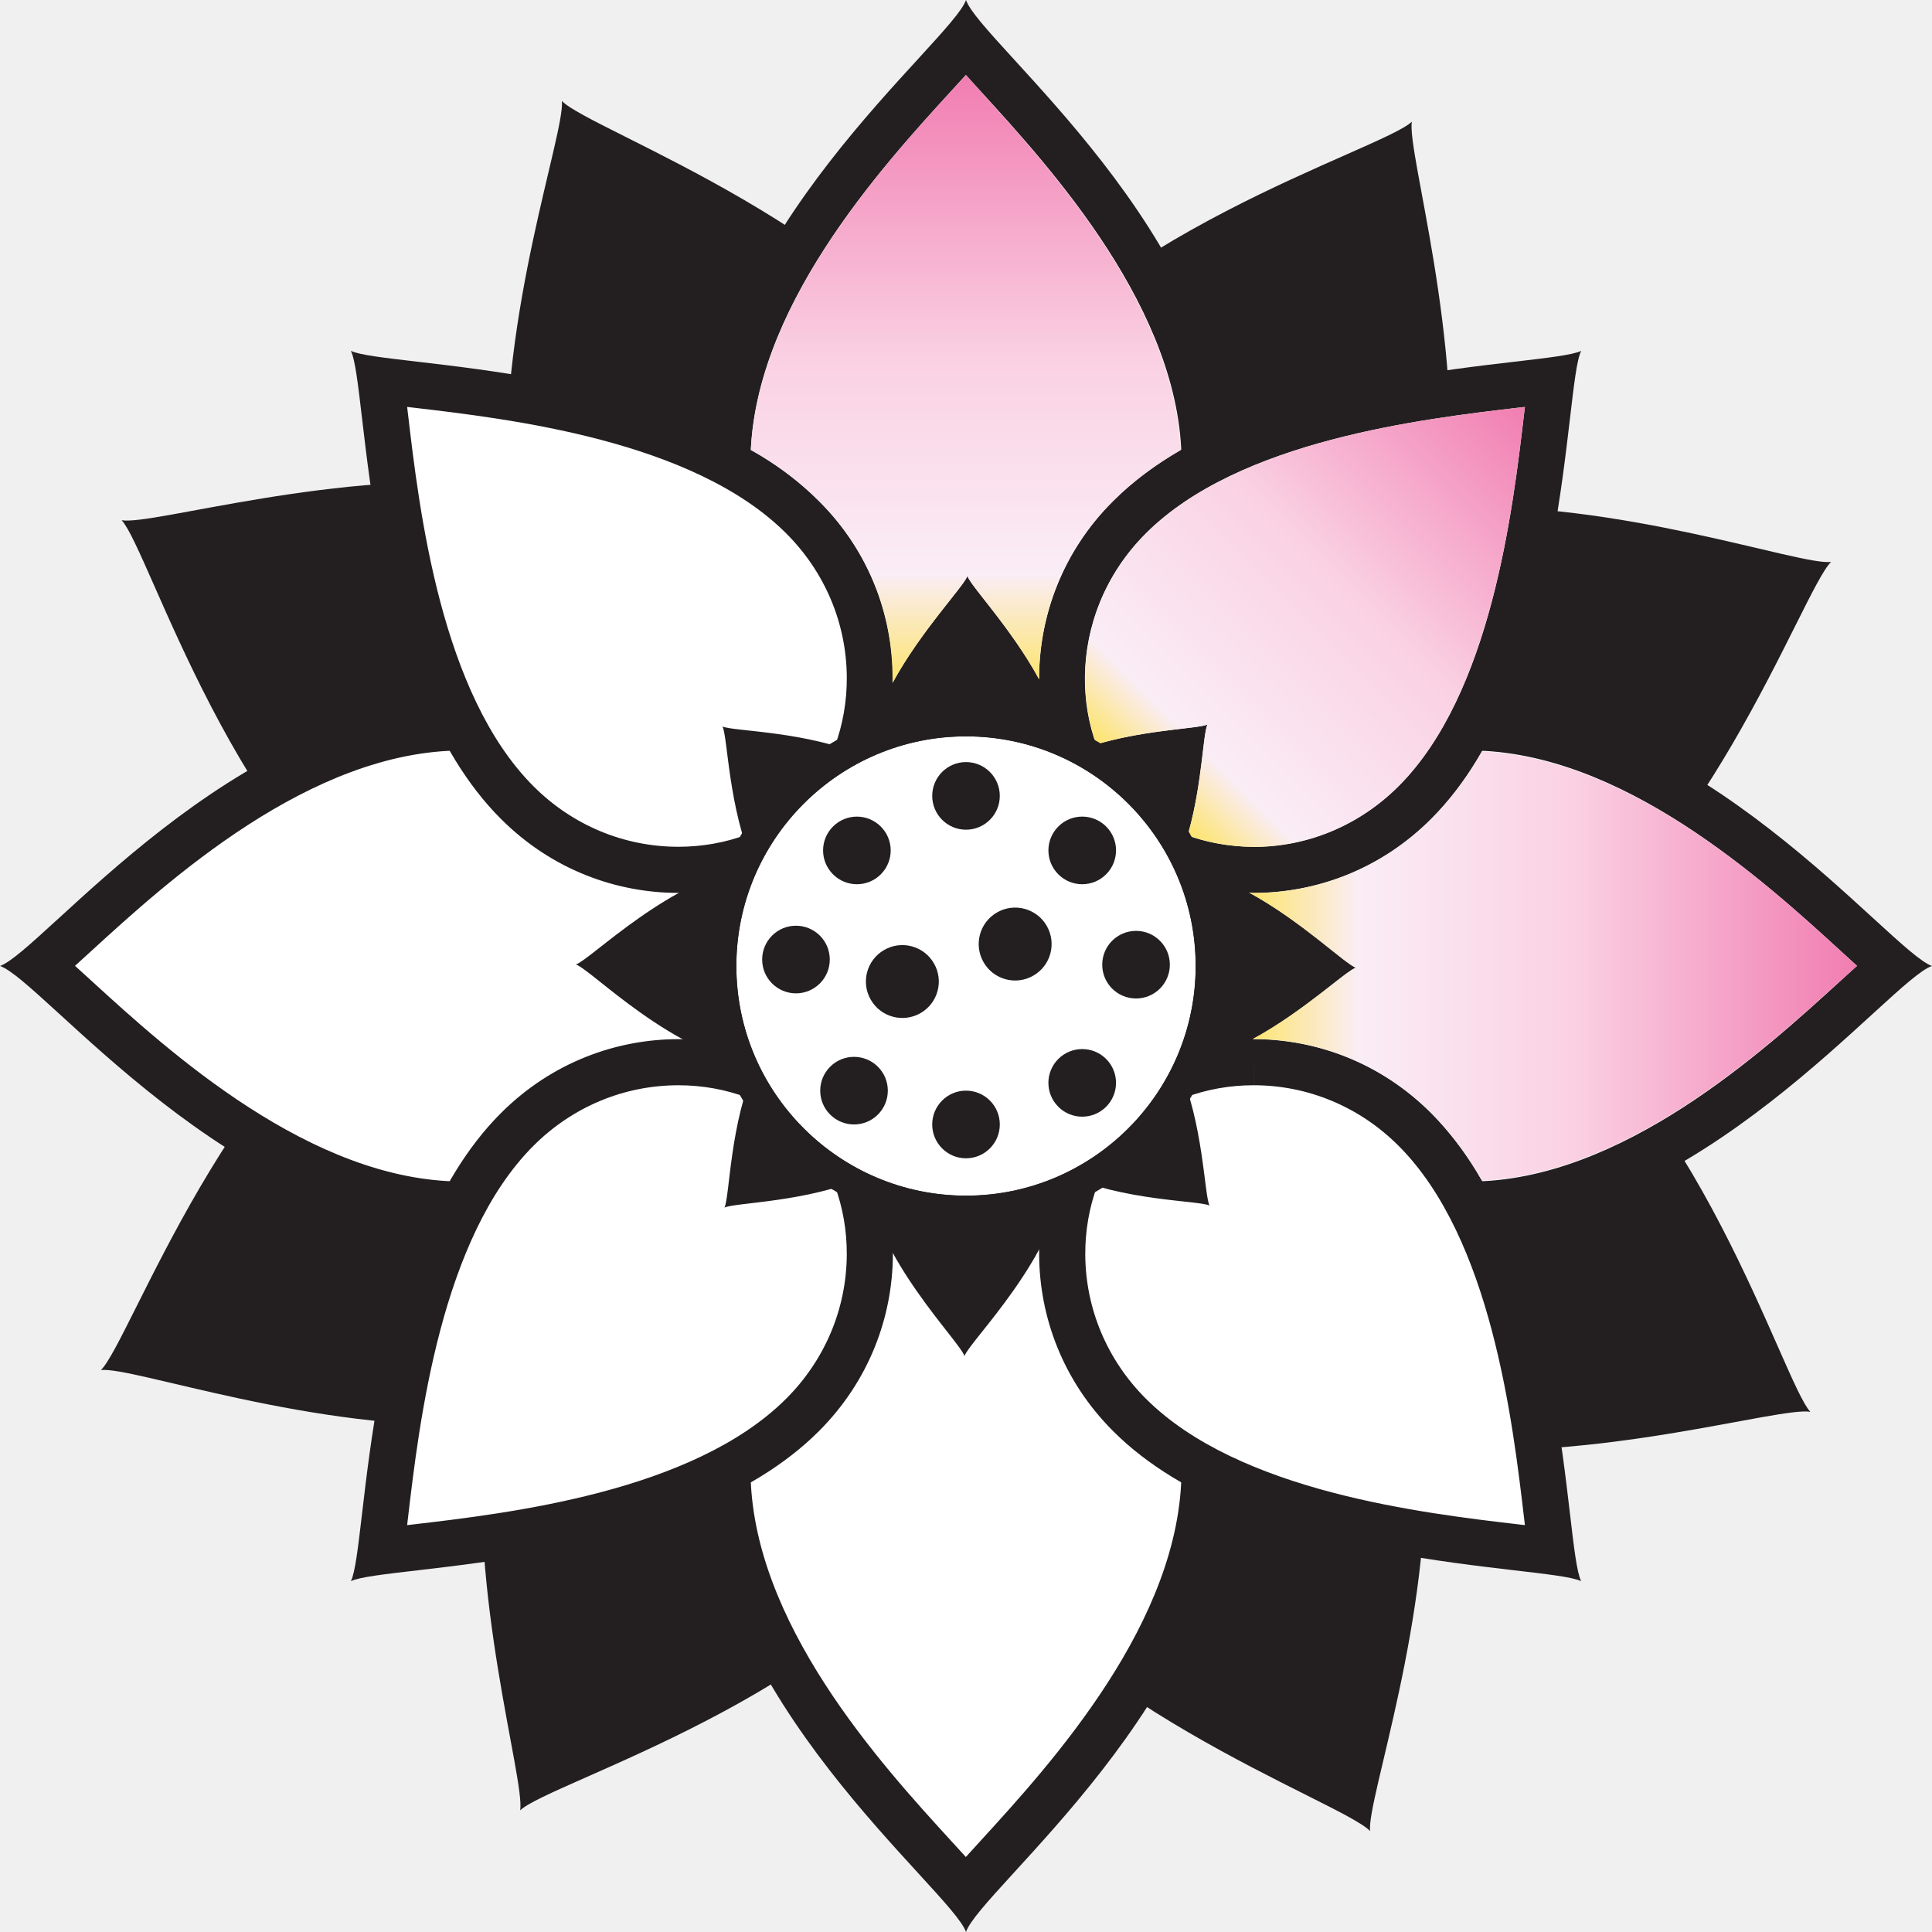
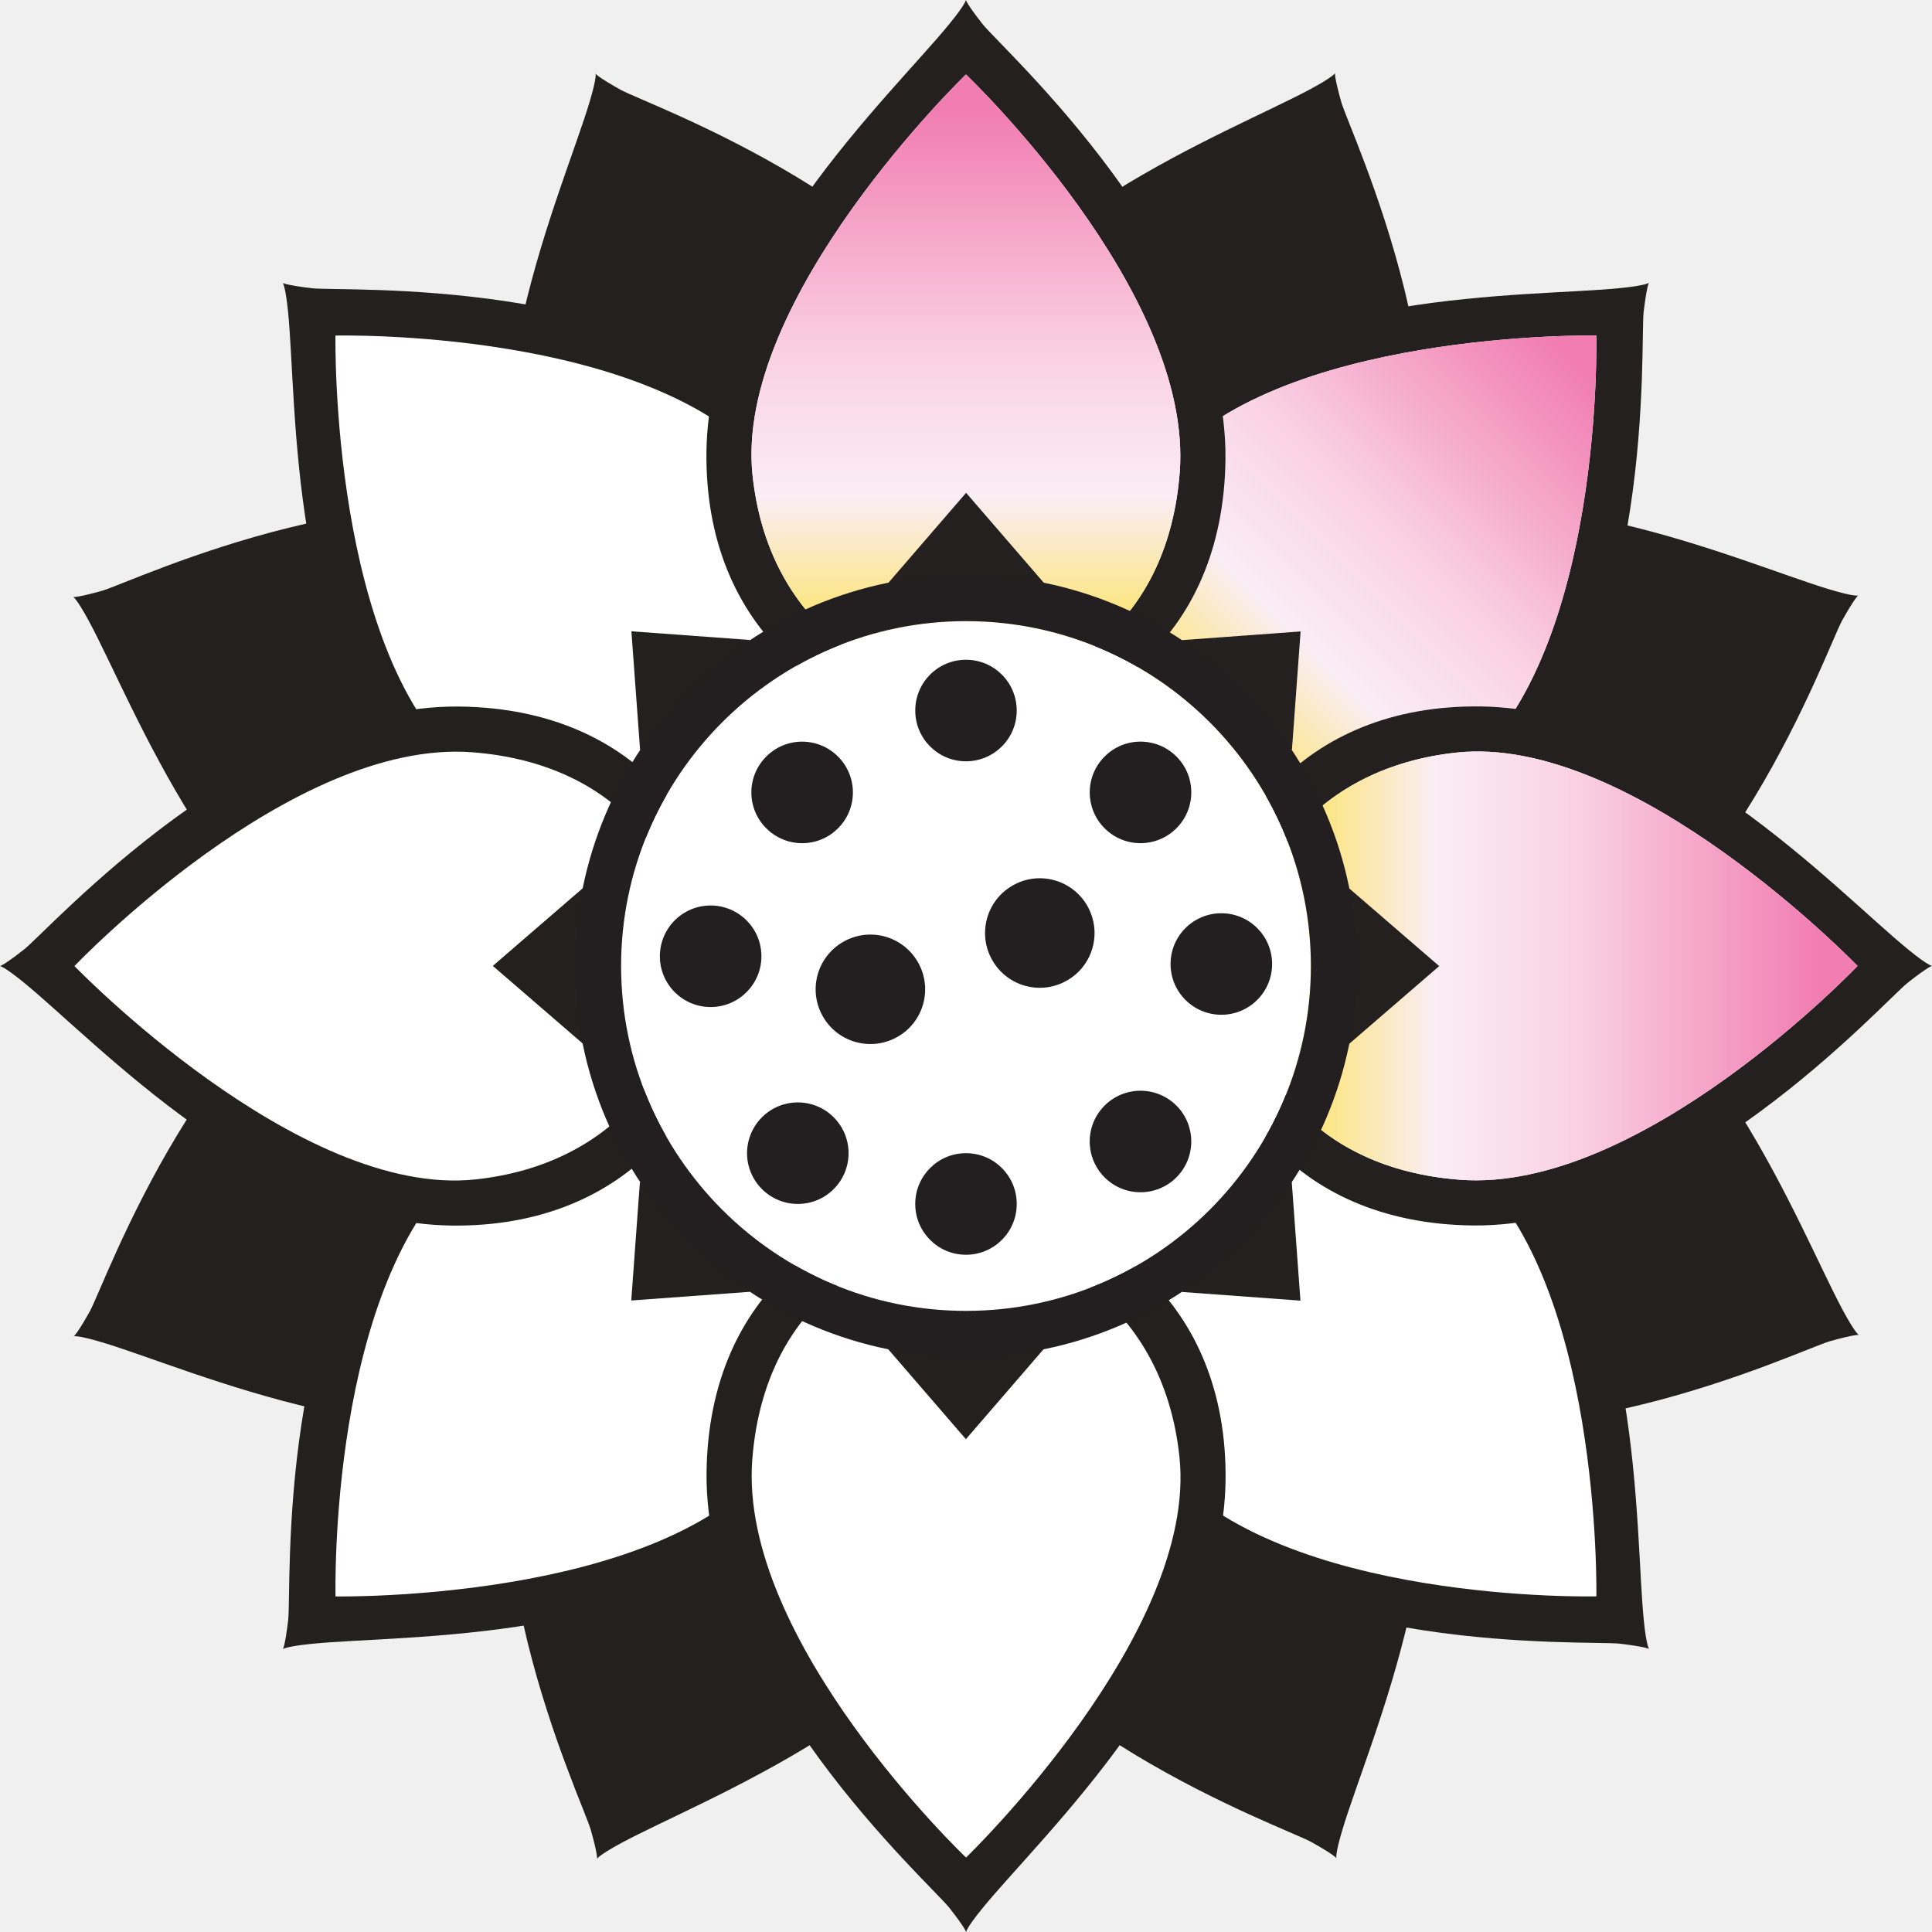
<svg xmlns="http://www.w3.org/2000/svg" width="100%" height="100%" viewBox="0 0 400 400" version="1.1" xml:space="preserve" style="fill-rule:evenodd;clip-rule:evenodd;stroke-linejoin:round;stroke-miterlimit:2;">
-   <g id="Layer-1" transform="matrix(5.555556,0,0,5.555556,0,0)">
-     <g transform="matrix(1,0,0,1,56.5981,35.4959)">
-       <path d="M0,1.008C6.819,-2.734 10.549,-13.486 11.64,-14.554C10.463,-14.416 3.713,-16.861 -2.639,-16.595C-2.057,-22.924 -4.16,-29.781 -3.984,-30.96C-5.08,-29.909 -16.025,-26.72 -20.095,-20.092C-23.836,-26.911 -34.615,-30.632 -35.658,-31.734C-35.54,-30.548 -37.975,-23.8 -37.702,-17.451C-44.033,-18.026 -50.895,-15.912 -52.064,-16.108C-51.026,-14.988 -47.824,-4.066 -41.197,0.002C-48.016,3.743 -51.746,14.494 -52.837,15.562C-51.659,15.424 -44.909,17.87 -38.556,17.603C-39.139,23.933 -37.037,30.791 -37.212,31.97C-36.116,30.918 -25.171,27.731 -21.101,21.103C-17.358,27.92 -6.582,31.639 -5.54,32.742C-5.658,31.556 -3.222,24.81 -3.494,18.46C2.837,19.035 9.698,16.923 10.867,17.118C9.829,15.997 6.63,5.076 0,1.008M-20.846,10.647C-21.67,9.19 -22.824,8.002 -24.178,7.287C-24.989,6.86 -25.902,6.592 -26.859,6.468C-26.935,5.505 -27.158,4.58 -27.546,3.749C-28.195,2.362 -29.326,1.152 -30.74,0.257C-29.283,-0.567 -28.094,-1.721 -27.38,-3.076C-26.952,-3.886 -26.684,-4.799 -26.561,-5.757C-25.599,-5.833 -24.674,-6.055 -23.844,-6.444C-22.457,-7.092 -21.245,-8.222 -20.351,-9.638C-19.527,-8.18 -18.371,-6.992 -17.017,-6.277C-16.206,-5.848 -15.294,-5.581 -14.336,-5.458C-14.26,-4.496 -14.037,-3.572 -13.649,-2.741C-13.001,-1.353 -11.87,-0.142 -10.455,0.753C-11.912,1.577 -13.1,2.731 -13.815,4.086C-14.244,4.896 -14.511,5.809 -14.635,6.766C-15.598,6.842 -16.522,7.065 -17.352,7.453C-18.74,8.101 -19.952,9.232 -20.846,10.647" style="fill:rgb(35,31,32);fill-rule:nonzero;" />
+   <g id="Layer1">
+     <g transform="matrix(100.9505,41.76714,41.76714,-100.9505,112.2667,82.81284)">
+       <path d="M-0.143,0.61C-0.143,0.61 -0.138,0.605 -0.133,0.556C-0.115,0.378 -0.133,-0.088 0.114,-0.342C0.59,-0.831 1.304,-0.151 0.82,0.343C0.543,0.625 -0.026,0.593 -0.088,0.6C-0.138,0.606 -0.143,0.61 -0.143,0.61Z" style="fill:rgb(35,32,31);fill-rule:nonzero;" />
    </g>
-     <g transform="matrix(0.423156,0.906057,0.906057,-0.423156,30.64214,31.51531)">
-       <path d="M6.331,-4.031C2.472,-4.03 -0.655,-0.903 -0.657,2.956C-0.657,6.815 2.473,9.944 6.331,9.945C10.189,9.944 13.317,6.816 13.318,2.958C13.319,-0.903 10.188,-4.03 6.331,-4.031" style="fill:rgb(35,31,32);fill-rule:nonzero;" />
+     <g transform="matrix(41.76714,-100.9505,-100.9505,-41.76714,82.82576,287.7107)">
+       <path d="M-0.143,0.61C-0.143,0.61 -0.138,0.605 -0.133,0.556C-0.115,0.378 -0.133,-0.088 0.114,-0.342C0.59,-0.831 1.304,-0.151 0.82,0.343C0.543,0.625 -0.026,0.593 -0.088,0.6C-0.138,0.606 -0.143,0.61 -0.143,0.61Z" style="fill:rgb(35,32,31);fill-rule:nonzero;" />
    </g>
-     <g transform="matrix(1,0,0,1,17.2275,27.1106)">
-       <path d="M0,17.781C-5.968,17.781 -11.458,12.763 -14.407,10.069C-14.951,9.572 -15.378,9.183 -15.729,8.885C-15.388,8.593 -14.973,8.216 -14.448,7.734C-11.494,5.032 -5.995,0 0,0C5.766,0 9.785,4.684 9.785,8.889C9.785,13.095 5.766,17.781 0,17.781" style="fill:white;fill-rule:nonzero;" />
+     <g transform="matrix(-100.9505,-41.76714,-41.76714,100.9505,287.7237,317.1517)">
+       <path d="M-0.143,0.61C-0.143,0.61 -0.138,0.605 -0.133,0.556C-0.115,0.378 -0.133,-0.088 0.114,-0.342C0.59,-0.831 1.304,-0.151 0.82,0.343C0.543,0.625 -0.026,0.593 -0.088,0.6C-0.138,0.606 -0.143,0.61 -0.143,0.61Z" style="fill:rgb(35,32,31);fill-rule:nonzero;" />
    </g>
-     <g transform="matrix(1,0,0,1,17.2275,44.0317)">
-       <path d="M0,-16.063C5.26,-16.063 8.925,-11.83 8.925,-8.032C8.925,-4.233 5.26,0 0,0C-5.634,0 -10.964,-4.87 -13.827,-7.487C-14.046,-7.686 -14.247,-7.87 -14.432,-8.038C-14.258,-8.195 -14.07,-8.367 -13.868,-8.552C-11,-11.176 -5.661,-16.063 0,-16.063M0,-17.781C-8.471,-17.781 -15.652,-8.585 -17.228,-8.032C-15.652,-7.509 -8.471,1.718 0,1.718C6.25,1.718 10.644,-3.368 10.644,-8.032C10.644,-12.694 6.25,-17.781 0,-17.781" style="fill:rgb(35,31,32);fill-rule:nonzero;" />
+     <g transform="matrix(-41.76714,100.9505,100.9505,41.76714,317.1646,112.2538)">
+       <path d="M-0.143,0.61C-0.143,0.61 -0.138,0.605 -0.133,0.556C-0.115,0.378 -0.133,-0.088 0.114,-0.342C0.59,-0.831 1.304,-0.151 0.82,0.343C0.543,0.625 -0.026,0.593 -0.088,0.6C-0.138,0.606 -0.143,0.61 -0.143,0.61Z" style="fill:rgb(35,32,31);fill-rule:nonzero;" />
    </g>
-     <g transform="matrix(1,0,0,1,54.7725,27.1106)">
-       <path d="M0,17.781C-5.766,17.781 -9.785,13.095 -9.785,8.889C-9.785,4.684 -5.766,0 0,0C5.995,0 11.494,5.032 14.448,7.734C14.973,8.216 15.388,8.593 15.729,8.885C15.378,9.183 14.951,9.572 14.407,10.069C11.458,12.763 5.968,17.781 0,17.781" style="fill:white;fill-rule:nonzero;" />
+     <g transform="matrix(100.9166,-41.84893,-41.84893,-100.9166,55.12306,179.1769)">
+       <path d="M-0.143,0.61C-0.143,0.61 -0.138,0.605 -0.133,0.556C-0.115,0.378 -0.133,-0.088 0.114,-0.342C0.59,-0.831 1.304,-0.151 0.82,0.343C0.543,0.625 -0.026,0.593 -0.088,0.6C-0.138,0.606 -0.143,0.61 -0.143,0.61Z" style="fill:rgb(35,32,31);fill-rule:nonzero;" />
    </g>
-     <g transform="matrix(1,0,0,1,54.7725,44.0317)">
-       <path d="M0,-16.063C5.661,-16.063 11,-11.176 13.868,-8.552C14.07,-8.367 14.258,-8.195 14.432,-8.038C14.247,-7.87 14.046,-7.686 13.827,-7.487C10.964,-4.87 5.634,0 0,0C-5.26,0 -8.925,-4.233 -8.925,-8.032C-8.925,-11.83 -5.26,-16.063 0,-16.063M0,-17.781C-6.25,-17.781 -10.644,-12.694 -10.644,-8.032C-10.644,-3.368 -6.25,1.718 0,1.718C8.471,1.718 15.652,-7.509 17.227,-8.032C15.652,-8.585 8.471,-17.781 0,-17.781" style="fill:rgb(35,31,32);fill-rule:nonzero;" />
+     <g transform="matrix(-41.84893,-100.9166,-100.9166,41.84893,179.1899,344.8795)">
+       <path d="M-0.143,0.61C-0.143,0.61 -0.138,0.605 -0.133,0.556C-0.115,0.378 -0.133,-0.088 0.114,-0.342C0.59,-0.831 1.304,-0.151 0.82,0.343C0.543,0.625 -0.026,0.593 -0.088,0.6C-0.138,0.606 -0.143,0.61 -0.143,0.61Z" style="fill:rgb(35,32,31);fill-rule:nonzero;" />
    </g>
-     <g transform="matrix(1,0,0,1,35.9956,44.988)">
-       <path d="M0,25.514C-0.292,25.172 -0.669,24.758 -1.15,24.232C-3.853,21.278 -8.886,15.78 -8.886,9.785C-8.886,4.018 -4.2,0 0.005,0C4.21,0 8.896,4.018 8.896,9.785C8.896,15.752 3.879,21.243 1.184,24.191C0.687,24.735 0.299,25.162 0,25.514" style="fill:white;fill-rule:nonzero;" />
+     <g transform="matrix(-100.9166,41.84893,41.84893,100.9166,344.8924,220.8127)">
+       <path d="M-0.143,0.61C-0.143,0.61 -0.138,0.605 -0.133,0.556C-0.115,0.378 -0.133,-0.088 0.114,-0.342C0.59,-0.831 1.304,-0.151 0.82,0.343C0.543,0.625 -0.026,0.593 -0.088,0.6C-0.138,0.606 -0.143,0.61 -0.143,0.61Z" style="fill:rgb(35,32,31);fill-rule:nonzero;" />
    </g>
-     <g transform="matrix(1,0,0,1,36.0005,70.2807)">
-       <path d="M0,-24.433C3.799,-24.433 8.031,-20.767 8.031,-15.508C8.031,-9.874 3.161,-4.543 0.544,-1.681C0.345,-1.462 0.162,-1.261 -0.006,-1.076C-0.164,-1.249 -0.336,-1.438 -0.521,-1.64C-3.146,-4.508 -8.031,-9.846 -8.031,-15.508C-8.031,-20.767 -3.799,-24.433 0,-24.433M0,-26.152C-4.663,-26.152 -9.75,-21.758 -9.75,-15.508C-9.75,-7.037 -0.554,0.144 0,1.719C0.522,0.144 9.75,-7.037 9.75,-15.508C9.75,-21.758 4.663,-26.152 0,-26.152" style="fill:rgb(35,31,32);fill-rule:nonzero;" />
+     <g transform="matrix(41.84893,100.9166,100.9166,-41.84893,220.8256,55.11012)">
+       <path d="M-0.143,0.61C-0.143,0.61 -0.138,0.605 -0.133,0.556C-0.115,0.378 -0.133,-0.088 0.114,-0.342C0.59,-0.831 1.304,-0.151 0.82,0.343C0.543,0.625 -0.026,0.593 -0.088,0.6C-0.138,0.606 -0.143,0.61 -0.143,0.61Z" style="fill:rgb(35,32,31);fill-rule:nonzero;" />
    </g>
-     <g transform="matrix(1,0,0,1,36.0005,1.4977)">
-       <path d="M0,25.514C-4.205,25.514 -8.891,21.495 -8.891,15.729C-8.891,9.735 -3.859,4.236 -1.155,1.282C-0.674,0.756 -0.297,0.342 -0.005,0C0.294,0.352 0.682,0.78 1.179,1.324C3.874,4.272 8.891,9.761 8.891,15.729C8.891,21.495 4.205,25.514 0,25.514" style="fill:white;fill-rule:nonzero;" />
+     <g transform="matrix(109.2497,0.031365,0.031365,-109.2497,74.14596,125.2279)">
+       <path d="M-0.143,0.61C-0.143,0.61 -0.138,0.605 -0.133,0.556C-0.115,0.378 -0.133,-0.088 0.114,-0.342C0.59,-0.831 1.304,-0.151 0.82,0.343C0.543,0.625 -0.026,0.593 -0.088,0.6C-0.138,0.606 -0.143,0.61 -0.143,0.61Z" style="fill:rgb(35,32,31);fill-rule:nonzero;" />
    </g>
-     <g transform="matrix(1,0,0,1,35.9946,25.0759)">
-       <path d="M0,-22.281C0.168,-22.094 0.351,-21.894 0.55,-21.676C3.167,-18.812 8.038,-13.483 8.038,-7.848C8.038,-2.589 3.805,1.077 0.006,1.077C-3.793,1.077 -8.025,-2.589 -8.025,-7.848C-8.025,-13.51 -3.14,-18.848 -0.515,-21.717C-0.329,-21.92 -0.158,-22.107 0,-22.281M0.006,-25.076C-0.548,-23.501 -9.744,-16.319 -9.744,-7.848C-9.744,-1.597 -4.657,2.795 0.006,2.795C4.67,2.795 9.756,-1.597 9.756,-7.848C9.756,-16.319 0.528,-23.501 0.006,-25.076" style="fill:rgb(35,31,32);fill-rule:nonzero;" />
+     <g transform="matrix(91.02376,0.026132,0.026132,-91.02376,80.08884,122.6393)">
+       <path d="M-0.117,0.584C-0.117,0.584 -0.13,-0.15 0.185,-0.404C0.682,-0.805 1.299,-0.216 0.867,0.288C0.598,0.602 -0.117,0.584 -0.117,0.584Z" style="fill:white;fill-rule:nonzero;" />
    </g>
-     <g transform="matrix(1,0,0,1,57.8164,39.5852)">
-       <path d="M0,18.238C-0.34,18.193 -0.746,18.145 -1.235,18.088C-5.011,17.647 -12.039,16.828 -15.724,13.143C-17.326,11.542 -18.216,9.426 -18.231,7.186C-18.244,5.16 -17.511,3.208 -16.267,1.964C-15.019,0.717 -13.136,0 -11.102,0C-8.841,0 -6.705,0.89 -5.088,2.508C-1.424,6.171 -0.601,13.178 -0.159,16.942C-0.099,17.458 -0.048,17.884 0,18.238" style="fill:white;fill-rule:nonzero;" />
+     <g transform="matrix(-21.81887,21.80635,21.80635,21.81887,149.441,125.9989)">
+       <path d="M0.537,-0.321L0.015,0.283L1.06,0.285L0.537,-0.321Z" style="fill:rgb(35,32,31);fill-rule:nonzero;" />
    </g>
-     <g transform="matrix(1,0,0,1,46.7158,58.9256)">
-       <path d="M0,-20.2L0,-18.482C2.031,-18.482 3.95,-17.68 5.405,-16.225C8.859,-12.773 9.659,-5.959 10.088,-2.298C10.097,-2.225 10.105,-2.157 10.113,-2.089C10.064,-2.094 10.015,-2.099 9.965,-2.106C6.293,-2.534 -0.543,-3.332 -4.016,-6.804C-5.457,-8.246 -6.258,-10.148 -6.271,-12.16C-6.283,-13.961 -5.643,-15.683 -4.559,-16.768C-3.487,-17.841 -1.783,-18.482 -0.001,-18.482L0,-20.2ZM-0.001,-20.2C-2.247,-20.199 -4.37,-19.388 -5.774,-17.984C-8.608,-15.149 -9.03,-9.387 -5.231,-5.59C-0.083,-0.441 10.915,-0.621 12.209,0C11.569,-1.275 11.769,-12.293 6.62,-17.441C4.703,-19.358 2.287,-20.2 -0.001,-20.2" style="fill:rgb(35,31,32);fill-rule:nonzero;" />
+     <g transform="matrix(0.031365,-109.2497,-109.2497,-0.031365,125.2183,325.8308)">
+       <path d="M-0.143,0.61C-0.143,0.61 -0.138,0.605 -0.133,0.556C-0.115,0.378 -0.133,-0.088 0.114,-0.342C0.59,-0.831 1.304,-0.151 0.82,0.343C0.543,0.625 -0.026,0.593 -0.088,0.6C-0.138,0.606 -0.143,0.61 -0.143,0.61Z" style="fill:rgb(35,32,31);fill-rule:nonzero;" />
    </g>
-     <g transform="matrix(1,0,0,1,25.2861,14.179)">
-       <path d="M0,18.238C-2.261,18.238 -4.397,17.346 -6.013,15.729C-9.677,12.065 -10.5,5.059 -10.942,1.295C-11.003,0.78 -11.054,0.354 -11.102,0C-10.762,0.045 -10.356,0.092 -9.868,0.149C-6.091,0.59 0.938,1.409 4.623,5.093C6.225,6.696 7.115,8.811 7.13,11.051C7.144,13.078 6.409,15.03 5.166,16.273C3.917,17.521 2.034,18.238 0,18.238" style="fill:white;fill-rule:nonzero;" />
+     <g transform="matrix(0.026132,-91.02376,-91.02376,-0.026132,122.6297,319.8879)">
+       <path d="M-0.117,0.584C-0.117,0.584 -0.13,-0.15 0.185,-0.404C0.682,-0.805 1.299,-0.216 0.867,0.288C0.598,0.602 -0.117,0.584 -0.117,0.584Z" style="fill:white;fill-rule:nonzero;" />
    </g>
-     <g transform="matrix(1,0,0,1,15.1729,31.187)">
-       <path d="M0,-16.022C0.048,-16.016 0.096,-16.011 0.146,-16.005C3.819,-15.577 10.655,-14.781 14.129,-11.307C15.57,-9.866 16.371,-7.964 16.385,-5.951C16.396,-4.149 15.756,-2.427 14.672,-1.342C13.599,-0.27 11.895,0.37 10.113,0.37C8.082,0.37 6.162,-0.431 4.708,-1.886C1.255,-5.339 0.454,-12.152 0.025,-15.813C0.016,-15.884 0.008,-15.954 0,-16.022M-2.097,-18.111C-1.457,-16.835 -1.656,-5.819 3.493,-0.671C5.41,1.248 7.825,2.089 10.113,2.089C12.359,2.089 14.483,1.277 15.887,-0.126C18.722,-2.96 19.142,-8.723 15.344,-12.522C10.196,-17.669 -0.803,-17.49 -2.097,-18.111" style="fill:rgb(35,31,32);fill-rule:nonzero;" />
+     <g transform="matrix(21.80635,21.81887,21.81887,-21.80635,125.9893,250.5358)">
+       <path d="M0.537,-0.321L0.015,0.283L1.06,0.285L0.537,-0.321Z" style="fill:rgb(35,32,31);fill-rule:nonzero;" />
    </g>
-     <g transform="matrix(1,0,0,1,46.7148,14.179)">
-       <path d="M0,18.238C-2.034,18.238 -3.917,17.521 -5.165,16.273C-7.681,13.758 -8.076,8.548 -4.622,5.093C-0.937,1.409 6.092,0.59 9.868,0.149C10.356,0.092 10.762,0.045 11.102,0C11.054,0.353 11.003,0.78 10.943,1.294C10.501,5.058 9.679,12.065 6.014,15.729C4.397,17.346 2.262,18.238 0.001,18.238L0,18.238Z" style="fill:white;fill-rule:nonzero;" />
+     <g transform="matrix(-109.2497,-0.031365,-0.031365,109.2497,325.8212,274.7585)">
+       <path d="M-0.143,0.61C-0.143,0.61 -0.138,0.605 -0.133,0.556C-0.115,0.378 -0.133,-0.088 0.114,-0.342C0.59,-0.831 1.304,-0.151 0.82,0.343C0.543,0.625 -0.026,0.593 -0.088,0.6C-0.138,0.606 -0.143,0.61 -0.143,0.61Z" style="fill:rgb(35,32,31);fill-rule:nonzero;" />
    </g>
-     <g transform="matrix(1,0,0,1,56.8286,31.187)">
-       <path d="M0,-16.022C-0.008,-15.955 -0.016,-15.886 -0.025,-15.814C-0.454,-12.153 -1.254,-5.339 -4.708,-1.886C-6.163,-0.431 -8.082,0.37 -10.114,0.37C-11.896,0.37 -13.599,-0.27 -14.672,-1.342C-16.9,-3.57 -17.225,-8.21 -14.129,-11.307C-10.655,-14.781 -3.819,-15.577 -0.147,-16.005C-0.097,-16.011 -0.048,-16.016 0,-16.022M2.097,-18.111C0.802,-17.49 -10.196,-17.669 -15.344,-12.522C-19.143,-8.723 -18.72,-2.96 -15.887,-0.126C-14.483,1.277 -12.36,2.089 -10.114,2.089C-7.826,2.089 -5.41,1.248 -3.493,-0.671C1.656,-5.819 1.457,-16.835 2.097,-18.111" style="fill:rgb(35,31,32);fill-rule:nonzero;" />
+     <g transform="matrix(-91.02376,-0.026132,-0.026132,91.02376,319.8783,277.3471)">
+       <path d="M-0.117,0.584C-0.117,0.584 -0.13,-0.15 0.185,-0.404C0.682,-0.805 1.299,-0.216 0.867,0.288C0.598,0.602 -0.117,0.584 -0.117,0.584Z" style="fill:white;fill-rule:nonzero;" />
    </g>
-     <g transform="matrix(1,0,0,1,14.1846,39.5852)">
-       <path d="M0,18.238C0.048,17.884 0.099,17.458 0.159,16.942C0.601,13.178 1.425,6.171 5.088,2.508C6.705,0.89 8.841,0 11.102,0C13.136,0 15.019,0.717 16.268,1.964C17.511,3.208 18.246,5.16 18.232,7.186C18.217,9.426 17.327,11.542 15.724,13.144C12.04,16.828 5.01,17.648 1.234,18.088C0.746,18.145 0.34,18.193 0,18.238" style="fill:white;fill-rule:nonzero;" />
+     <g transform="matrix(21.81887,-21.80635,-21.80635,-21.81887,250.5262,273.9875)">
+       <path d="M0.537,-0.321L0.015,0.283L1.06,0.285L0.537,-0.321Z" style="fill:rgb(35,32,31);fill-rule:nonzero;" />
    </g>
-     <g transform="matrix(1,0,0,1,25.2861,57.2073)">
-       <path d="M0,-16.763C1.782,-16.763 3.486,-16.122 4.558,-15.05C5.643,-13.966 6.283,-12.243 6.271,-10.441C6.257,-8.428 5.456,-6.526 4.015,-5.085C0.542,-1.613 -6.295,-0.815 -9.967,-0.387C-10.017,-0.381 -10.066,-0.376 -10.113,-0.37C-10.106,-0.438 -10.097,-0.508 -10.089,-0.579C-9.659,-4.241 -8.859,-11.055 -5.406,-14.507C-3.951,-15.961 -2.032,-16.763 0,-16.763M0,-18.481C-2.288,-18.481 -4.704,-17.639 -6.621,-15.722C-11.769,-10.576 -11.57,0.444 -12.21,1.718C-10.916,1.098 0.083,1.277 5.23,-3.87C9.029,-7.669 8.608,-13.431 5.773,-16.265C4.369,-17.669 2.246,-18.481 0,-18.481" style="fill:rgb(35,31,32);fill-rule:nonzero;" />
+     <g transform="matrix(-0.031365,109.2497,109.2497,0.031365,274.7489,74.15558)">
+       <path d="M-0.143,0.61C-0.143,0.61 -0.138,0.605 -0.133,0.556C-0.115,0.378 -0.133,-0.088 0.114,-0.342C0.59,-0.831 1.304,-0.151 0.82,0.343C0.543,0.625 -0.026,0.593 -0.088,0.6C-0.138,0.606 -0.143,0.61 -0.143,0.61Z" style="fill:rgb(35,32,31);fill-rule:nonzero;" />
    </g>
-     <g transform="matrix(1,0,0,1,43.9072,32.2654)">
-       <path d="M0,7.47C3.045,7.052 6.062,3.989 6.628,3.792C6.057,3.6 2.997,0.428 -0.083,0.046C0.897,-2.101 0.895,-4.873 1.093,-5.267C0.696,-5.078 -2.027,-5.074 -4.163,-4.118C-4.553,-7.18 -7.665,-10.232 -7.852,-10.801C-8.056,-10.227 -11.251,-7.133 -11.601,-4.036C-13.762,-5.027 -16.576,-5.002 -16.982,-5.192C-16.785,-4.805 -16.762,-2.122 -15.814,0C-18.86,0.417 -21.878,3.481 -22.444,3.678C-21.872,3.87 -18.813,7.041 -15.733,7.424C-16.713,9.571 -16.71,12.342 -16.909,12.738C-16.511,12.546 -13.788,12.543 -11.652,11.587C-11.262,14.653 -8.15,17.701 -7.965,18.271C-7.76,17.697 -4.564,14.603 -4.215,11.504C-2.053,12.495 0.762,12.47 1.168,12.661C0.97,12.275 0.947,9.592 0,7.47M-9.082,7.093C-9.217,6.541 -9.479,6.044 -9.848,5.674C-10.221,5.301 -10.725,5.038 -11.284,4.906C-11.13,4.518 -11.043,4.117 -11.041,3.723C-11.039,3.343 -11.117,2.958 -11.257,2.584C-10.714,2.444 -10.225,2.179 -9.863,1.811C-9.489,1.43 -9.228,0.917 -9.102,0.349C-8.707,0.51 -8.298,0.6 -7.896,0.602C-7.509,0.604 -7.115,0.523 -6.734,0.377C-6.599,0.929 -6.338,1.425 -5.968,1.795C-5.595,2.168 -5.091,2.431 -4.531,2.564C-4.685,2.951 -4.773,3.353 -4.774,3.747C-4.776,4.126 -4.698,4.511 -4.559,4.886C-5.102,5.026 -5.589,5.291 -5.951,5.659C-6.325,6.04 -6.587,6.553 -6.714,7.121C-7.108,6.96 -7.517,6.87 -7.92,6.868C-8.307,6.866 -8.701,6.949 -9.082,7.093" style="fill:rgb(35,31,32);fill-rule:nonzero;" />
+     <g transform="matrix(-0.026132,91.02376,91.02376,0.026132,277.3375,80.09846)">
+       <path d="M-0.117,0.584C-0.117,0.584 -0.13,-0.15 0.185,-0.404C0.682,-0.805 1.299,-0.216 0.867,0.288C0.598,0.602 -0.117,0.584 -0.117,0.584Z" style="fill:white;fill-rule:nonzero;" />
    </g>
-     <g transform="matrix(-1,0,0,1,36.0005,44.5594)">
+     <g transform="matrix(-0.026132,91.02376,91.02376,0.026132,277.3375,80.09846)">
+       <path d="M-0.117,0.584C-0.117,0.584 -0.13,-0.15 0.185,-0.404C0.682,-0.805 1.299,-0.216 0.867,0.288C0.598,0.602 -0.117,0.584 -0.117,0.584Z" style="fill:url(#_Linear1);fill-rule:nonzero;" />
+     </g>
+     <g transform="matrix(-21.80635,-21.81887,-21.81887,21.80635,273.9779,149.4506)">
+       <path d="M0.537,-0.321L0.015,0.283L1.06,0.285L0.537,-0.321Z" style="fill:rgb(35,32,31);fill-rule:nonzero;" />
+     </g>
+     <g transform="matrix(77.27336,-77.22901,-77.22901,-77.27336,58.1523,236.1136)">
+       <path d="M-0.143,0.61C-0.143,0.61 -0.138,0.605 -0.133,0.556C-0.115,0.378 -0.133,-0.088 0.114,-0.342C0.59,-0.831 1.304,-0.151 0.82,0.343C0.543,0.625 -0.026,0.593 -0.088,0.6C-0.138,0.606 -0.143,0.61 -0.143,0.61Z" style="fill:rgb(35,32,31);fill-rule:nonzero;" />
+     </g>
+     <g transform="matrix(64.382,-64.34504,-64.34504,-64.382,60.52415,230.0809)">
+       <path d="M-0.117,0.584C-0.117,0.584 -0.13,-0.15 0.185,-0.404C0.682,-0.805 1.299,-0.216 0.867,0.288C0.598,0.602 -0.117,0.584 -0.117,0.584Z" style="fill:white;fill-rule:nonzero;" />
+     </g>
+     <g transform="matrix(-0.008856,30.84769,30.84769,0.008856,111.9391,183.4171)">
+       <path d="M0.537,-0.321L0.015,0.283L1.06,0.285L0.537,-0.321Z" style="fill:rgb(35,32,31);fill-rule:nonzero;" />
+     </g>
+     <g transform="matrix(-77.22901,-77.27336,-77.27336,77.22901,236.1136,341.8477)">
+       <path d="M-0.143,0.61C-0.143,0.61 -0.138,0.605 -0.133,0.556C-0.115,0.378 -0.133,-0.088 0.114,-0.342C0.59,-0.831 1.304,-0.151 0.82,0.343C0.543,0.625 -0.026,0.593 -0.088,0.6C-0.138,0.606 -0.143,0.61 -0.143,0.61Z" style="fill:rgb(35,32,31);fill-rule:nonzero;" />
+     </g>
+     <g transform="matrix(-64.34504,-64.382,-64.382,64.34504,230.0809,339.4759)">
+       <path d="M-0.117,0.584C-0.117,0.584 -0.13,-0.15 0.185,-0.404C0.682,-0.805 1.299,-0.216 0.867,0.288C0.598,0.602 -0.117,0.584 -0.117,0.584Z" style="fill:white;fill-rule:nonzero;" />
+     </g>
+     <g transform="matrix(30.84769,0.008856,0.008856,-30.84769,183.4171,288.0609)">
+       <path d="M0.537,-0.321L0.015,0.283L1.06,0.285L0.537,-0.321Z" style="fill:rgb(35,32,31);fill-rule:nonzero;" />
+     </g>
+     <g transform="matrix(-77.27336,77.22901,77.22901,77.27336,341.8477,163.8864)">
+       <path d="M-0.143,0.61C-0.143,0.61 -0.138,0.605 -0.133,0.556C-0.115,0.378 -0.133,-0.088 0.114,-0.342C0.59,-0.831 1.304,-0.151 0.82,0.343C0.543,0.625 -0.026,0.593 -0.088,0.6C-0.138,0.606 -0.143,0.61 -0.143,0.61Z" style="fill:rgb(35,32,31);fill-rule:nonzero;" />
+     </g>
+     <g transform="matrix(-64.382,64.34504,64.34504,64.382,339.4759,169.9191)">
+       <path d="M-0.117,0.584C-0.117,0.584 -0.13,-0.15 0.185,-0.404C0.682,-0.805 1.299,-0.216 0.867,0.288C0.598,0.602 -0.117,0.584 -0.117,0.584Z" style="fill:white;fill-rule:nonzero;" />
+     </g>
+     <g transform="matrix(-64.382,64.34504,64.34504,64.382,339.4759,169.9191)">
+       <path d="M-0.117,0.584C-0.117,0.584 -0.13,-0.15 0.185,-0.404C0.682,-0.805 1.299,-0.216 0.867,0.288C0.598,0.602 -0.117,0.584 -0.117,0.584Z" style="fill:url(#_Linear2);fill-rule:nonzero;" />
+     </g>
+     <g transform="matrix(0.008856,-30.84769,-30.84769,-0.008856,288.0609,216.5829)">
+       <path d="M0.537,-0.321L0.015,0.283L1.06,0.285L0.537,-0.321Z" style="fill:rgb(35,32,31);fill-rule:nonzero;" />
+     </g>
+     <g transform="matrix(77.22901,77.27336,77.27336,-77.22901,163.8864,58.1523)">
+       <path d="M-0.143,0.61C-0.143,0.61 -0.138,0.605 -0.133,0.556C-0.115,0.378 -0.133,-0.088 0.114,-0.342C0.59,-0.831 1.304,-0.151 0.82,0.343C0.543,0.625 -0.026,0.593 -0.088,0.6C-0.138,0.606 -0.143,0.61 -0.143,0.61Z" style="fill:rgb(35,32,31);fill-rule:nonzero;" />
+     </g>
+     <g transform="matrix(64.34504,64.382,64.382,-64.34504,169.9191,60.52415)">
+       <path d="M-0.117,0.584C-0.117,0.584 -0.13,-0.15 0.185,-0.404C0.682,-0.805 1.299,-0.216 0.867,0.288C0.598,0.602 -0.117,0.584 -0.117,0.584Z" style="fill:white;fill-rule:nonzero;" />
+     </g>
+     <g transform="matrix(64.34504,64.382,64.382,-64.34504,169.9191,60.52415)">
+       <path d="M-0.117,0.584C-0.117,0.584 -0.13,-0.15 0.185,-0.404C0.682,-0.805 1.299,-0.216 0.867,0.288C0.598,0.602 -0.117,0.584 -0.117,0.584Z" style="fill:url(#_Linear3);fill-rule:nonzero;" />
+     </g>
+     <g transform="matrix(-30.84769,-0.008856,-0.008856,30.84769,216.5829,111.9391)">
+       <path d="M0.537,-0.321L0.015,0.283L1.06,0.285L0.537,-0.321Z" style="fill:rgb(35,32,31);fill-rule:nonzero;" />
+     </g>
+     <g transform="matrix(-8.342978,0,0,8.342978,200,271.4075)">
      <path d="M0,-17.118C4.719,-17.118 8.559,-13.278 8.559,-8.558C8.559,-3.84 4.719,0 0,0C-4.719,0 -8.559,-3.84 -8.559,-8.558C-8.559,-13.278 -4.719,-17.118 0,-17.118" style="fill:white;fill-rule:nonzero;" />
    </g>
-     <g transform="matrix(1,0,0,1,36.0005,45.7049)">
+     <g transform="matrix(8.342978,0,0,8.342978,200,280.9644)">
      <path d="M0,-19.409C-5.351,-19.409 -9.705,-15.055 -9.705,-9.704C-9.705,-4.354 -5.351,0 0,0C5.351,0 9.705,-4.354 9.705,-9.704C9.705,-15.055 5.351,-19.409 0,-19.409M0,-1.146C-4.719,-1.146 -8.559,-4.985 -8.559,-9.704C-8.559,-14.424 -4.719,-18.263 0,-18.263C4.719,-18.263 8.559,-14.424 8.559,-9.704C8.559,-4.985 4.719,-1.146 0,-1.146" style="fill:rgb(35,31,32);fill-rule:nonzero;" />
    </g>
-     <g transform="matrix(0,-1,-1,0,36.0003,28.4016)">
+     <g transform="matrix(0,-8.342978,-8.342978,0,199.9983,136.6034)">
      <path d="M-1.259,-1.259C-1.955,-1.259 -2.519,-0.696 -2.519,0.001C-2.519,0.697 -1.955,1.259 -1.259,1.259C-0.563,1.259 0.001,0.697 0.001,0.001C0.001,-0.696 -0.563,-1.259 -1.259,-1.259" style="fill:rgb(35,31,32);fill-rule:nonzero;" />
    </g>
-     <g transform="matrix(0,-1,-1,0,36.0008,40.6462)">
+     <g transform="matrix(0,-8.342978,-8.342978,0,200.0025,238.7598)">
      <path d="M-1.26,-1.259C-0.564,-1.259 0.001,-0.696 0.001,0.001C0.001,0.697 -0.564,1.26 -1.26,1.26C-1.955,1.26 -2.52,0.697 -2.52,0.001C-2.52,-0.696 -1.955,-1.259 -1.26,-1.259" style="fill:rgb(35,31,32);fill-rule:nonzero;" />
    </g>
-     <g transform="matrix(-1,0,0,1,29.6636,37.019)">
+     <g transform="matrix(-8.342978,0,0,8.342978,147.1314,208.4982)">
      <path d="M0,-2.52C-0.695,-2.52 -1.26,-1.957 -1.26,-1.26C-1.26,-0.564 -0.695,0 0,0C0.696,0 1.26,-0.564 1.26,-1.26C1.26,-1.957 0.696,-2.52 0,-2.52" style="fill:rgb(35,31,32);fill-rule:nonzero;" />
    </g>
-     <g transform="matrix(-1,0,0,1,42.3369,37.2104)">
+     <g transform="matrix(-8.342978,0,0,8.342978,252.8644,210.095)">
      <path d="M0,-2.519C0.696,-2.519 1.26,-1.956 1.26,-1.259C1.26,-0.563 0.696,0 0,0C-0.696,0 -1.26,-0.563 -1.26,-1.259C-1.26,-1.956 -0.696,-2.519 0,-2.519" style="fill:rgb(35,31,32);fill-rule:nonzero;" />
    </g>
-     <g transform="matrix(-0.707107,-0.707107,-0.707107,0.707107,30.67434,31.69199)">
+     <g transform="matrix(-5.899376,-5.899376,-5.899376,5.899376,155.564,164.0551)">
      <path d="M-0.892,-2.149C-1.588,-2.149 -2.151,-1.586 -2.151,-0.89C-2.151,-0.194 -1.588,0.369 -0.892,0.369C-0.195,0.37 0.368,-0.193 0.368,-0.891C0.368,-1.587 -0.195,-2.15 -0.892,-2.149" style="fill:rgb(35,31,32);fill-rule:nonzero;" />
    </g>
-     <g transform="matrix(-0.707107,-0.707107,-0.707107,0.707107,39.07028,40.35575)">
+     <g transform="matrix(-5.899376,-5.899376,-5.899376,5.899376,225.6111,236.3366)">
      <path d="M-0.891,-2.152C-0.196,-2.151 0.368,-1.588 0.369,-0.892C0.369,-0.196 -0.194,0.368 -0.891,0.368C-1.587,0.368 -2.151,-0.196 -2.151,-0.892C-2.15,-1.588 -1.586,-2.152 -0.891,-2.152" style="fill:rgb(35,31,32);fill-rule:nonzero;" />
    </g>
-     <g transform="matrix(-0.707107,0.707107,0.707107,0.707107,33.08636,40.6454)">
+     <g transform="matrix(-5.899376,5.899376,5.899376,5.899376,175.6874,238.7531)">
      <path d="M0.891,-2.15C0.195,-2.151 -0.369,-1.586 -0.369,-0.891C-0.369,-0.195 0.195,0.369 0.891,0.369C1.586,0.369 2.151,-0.195 2.15,-0.891C2.151,-1.586 1.586,-2.15 0.891,-2.15" style="fill:rgb(35,31,32);fill-rule:nonzero;" />
    </g>
-     <g transform="matrix(-0.865031,0.501718,0.501718,0.865031,34.80684,37.25379)">
+     <g transform="matrix(-7.216936,4.185823,4.185823,7.216936,190.0413,210.457)">
      <path d="M0.681,-2.533C-0.069,-2.533 -0.677,-1.926 -0.677,-1.174C-0.677,-0.424 -0.07,0.183 0.681,0.183C1.432,0.182 2.04,-0.426 2.039,-1.176C2.04,-1.926 1.431,-2.533 0.681,-2.533" style="fill:rgb(35,31,32);fill-rule:nonzero;" />
    </g>
-     <g transform="matrix(-0.706908,0.707305,0.707305,0.706908,41.59111,31.69159)">
+     <g transform="matrix(-5.89772,5.901032,5.901032,5.89772,246.6423,164.0517)">
      <path d="M0.891,-2.15C1.587,-2.15 2.151,-1.587 2.151,-0.891C2.152,-0.195 1.588,0.369 0.891,0.369C0.195,0.369 -0.369,-0.194 -0.369,-0.89C-0.368,-1.586 0.194,-2.151 0.891,-2.15" style="fill:rgb(35,31,32);fill-rule:nonzero;" />
    </g>
-     <g transform="matrix(-0.865031,0.501718,0.501718,0.865031,39.01119,35.85722)">
+     <g transform="matrix(-7.216936,4.185823,4.185823,7.216936,225.1181,198.8055)">
      <path d="M0.681,-2.534C1.432,-2.534 2.039,-1.927 2.04,-1.176C2.04,-0.424 1.433,0.183 0.681,0.182C-0.068,0.184 -0.676,-0.424 -0.677,-1.175C-0.677,-1.927 -0.069,-2.535 0.681,-2.534" style="fill:rgb(35,31,32);fill-rule:nonzero;" />
-     </g>
-     <g transform="matrix(22.65576,0,0,-22.65576,46.54883,36)">
-       <path d="M0.3,0.242C0.215,0.157 0.108,0.12 0.007,0.12C0.005,0.12 0.002,0.121 0,0.121C0.087,0.073 0.158,0.003 0.176,-0.003C0.159,-0.008 0.091,-0.074 0.006,-0.12C0.007,-0.12 0.007,-0.12 0.007,-0.12C0.108,-0.12 0.215,-0.157 0.3,-0.242C0.332,-0.275 0.36,-0.312 0.383,-0.353C0.624,-0.342 0.85,-0.136 0.973,-0.024C0.983,-0.015 0.992,-0.007 1,0C0.992,0.007 0.984,0.015 0.975,0.023C0.852,0.136 0.625,0.342 0.383,0.353C0.36,0.312 0.332,0.274 0.3,0.242Z" style="fill:url(#_Linear1);fill-rule:nonzero;" />
-     </g>
-     <g transform="matrix(-0.000001,-22.65332,-22.65332,0.000001,36.001,25.44922)">
-       <path d="M0.975,0.023C0.852,0.136 0.625,0.342 0.383,0.354C0.36,0.312 0.332,0.275 0.299,0.242C0.213,0.155 0.103,0.119 0,0.121C0.087,0.073 0.158,0.004 0.176,-0.002C0.159,-0.008 0.091,-0.074 0.006,-0.12C0.107,-0.12 0.215,-0.157 0.299,-0.242C0.332,-0.275 0.359,-0.312 0.383,-0.353C0.624,-0.342 0.85,-0.136 0.973,-0.024C0.983,-0.015 0.992,-0.007 1,0C0.992,0.007 0.984,0.015 0.975,0.023Z" style="fill:url(#_Linear2);fill-rule:nonzero;" />
-     </g>
-     <g transform="matrix(14.21947,-14.21947,-14.21947,-14.21947,42.61183,29.38868)">
-       <path d="M0.994,0.005C0.85,0.119 0.582,0.331 0.337,0.331C0.179,0.331 0.055,0.238 0,0.127C0.001,0.124 0.002,0.12 0.003,0.116C0.085,0.07 0.151,0.006 0.168,0C0.151,-0.005 0.085,-0.069 0.003,-0.116C0.002,-0.119 0.001,-0.123 0,-0.126C0.017,-0.16 0.04,-0.192 0.068,-0.221C0.139,-0.292 0.235,-0.331 0.338,-0.331C0.58,-0.331 0.848,-0.12 0.992,-0.006C0.995,-0.004 0.997,-0.002 1,0C0.998,0.002 0.996,0.003 0.994,0.005Z" style="fill:url(#_Linear3);fill-rule:nonzero;" />
    </g>
  </g>
  <defs>
-     <linearGradient id="_Linear1" x1="0" y1="0" x2="1" y2="0" gradientUnits="userSpaceOnUse" gradientTransform="matrix(1,0,0,-1,0,-0)">
+     <linearGradient id="_Linear1" x1="0" y1="0" x2="1" y2="0" gradientUnits="userSpaceOnUse" gradientTransform="matrix(-0.841811,0.841811,0.841811,0.841811,0.798167,-0.298183)">
      <stop offset="0" style="stop-color:rgb(253,228,107);stop-opacity:1" />
-       <stop offset="0.18" style="stop-color:rgb(250,237,245);stop-opacity:1" />
+       <stop offset="0.26" style="stop-color:rgb(250,237,245);stop-opacity:1" />
      <stop offset="0.53" style="stop-color:rgb(250,209,227);stop-opacity:1" />
      <stop offset="1" style="stop-color:rgb(241,125,177);stop-opacity:1" />
    </linearGradient>
-     <linearGradient id="_Linear2" x1="0" y1="0" x2="1" y2="0" gradientUnits="userSpaceOnUse" gradientTransform="matrix(1,0,0,-1,0,0.000044)">
+     <linearGradient id="_Linear2" x1="0" y1="0" x2="1" y2="0" gradientUnits="userSpaceOnUse" gradientTransform="matrix(-0.841811,0.841811,0.841811,0.841811,0.798167,-0.298183)">
      <stop offset="0" style="stop-color:rgb(253,228,107);stop-opacity:1" />
-       <stop offset="0.18" style="stop-color:rgb(250,237,245);stop-opacity:1" />
+       <stop offset="0.26" style="stop-color:rgb(250,237,245);stop-opacity:1" />
      <stop offset="0.53" style="stop-color:rgb(250,209,227);stop-opacity:1" />
      <stop offset="1" style="stop-color:rgb(241,125,177);stop-opacity:1" />
    </linearGradient>
-     <linearGradient id="_Linear3" x1="0" y1="0" x2="1" y2="0" gradientUnits="userSpaceOnUse" gradientTransform="matrix(1,0,0,-1,0,0.000001)">
+     <linearGradient id="_Linear3" x1="0" y1="0" x2="1" y2="0" gradientUnits="userSpaceOnUse" gradientTransform="matrix(-0.841811,0.841811,0.841811,0.841811,0.798167,-0.298183)">
      <stop offset="0" style="stop-color:rgb(253,228,107);stop-opacity:1" />
-       <stop offset="0.13" style="stop-color:rgb(250,237,245);stop-opacity:1" />
+       <stop offset="0.26" style="stop-color:rgb(250,237,245);stop-opacity:1" />
      <stop offset="0.53" style="stop-color:rgb(250,209,227);stop-opacity:1" />
      <stop offset="1" style="stop-color:rgb(241,125,177);stop-opacity:1" />
    </linearGradient>
  </defs>
</svg>
